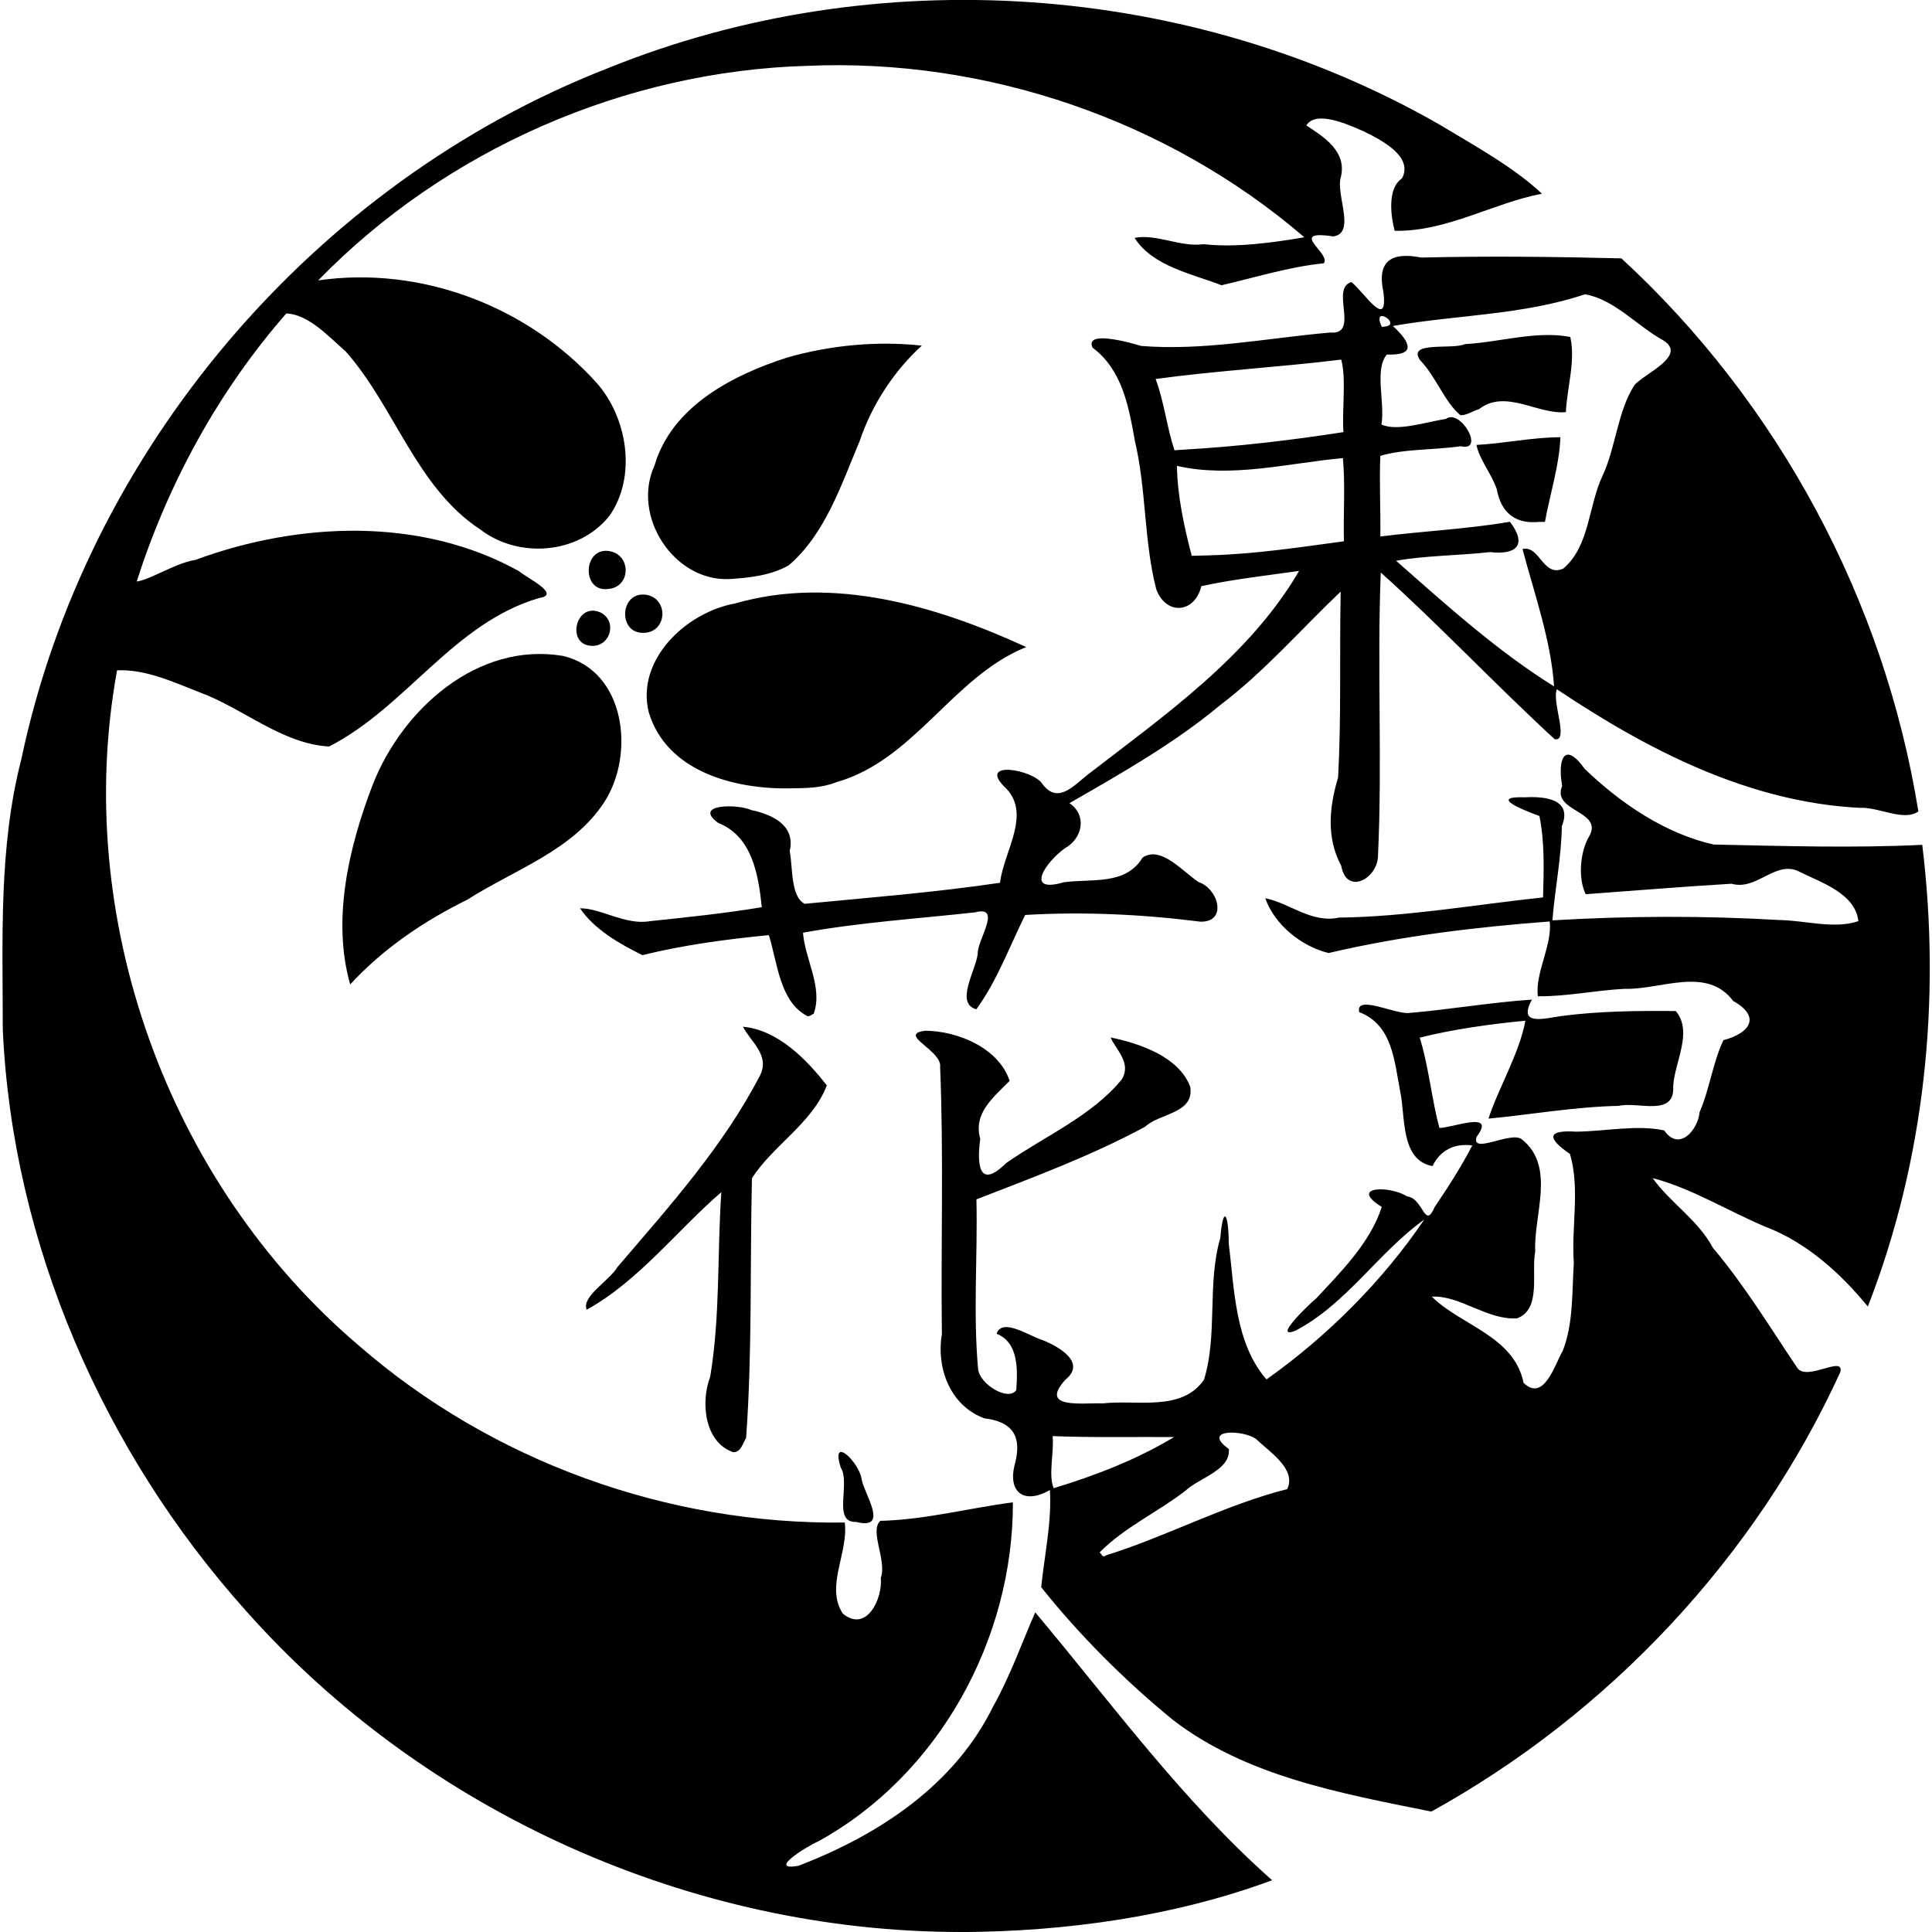
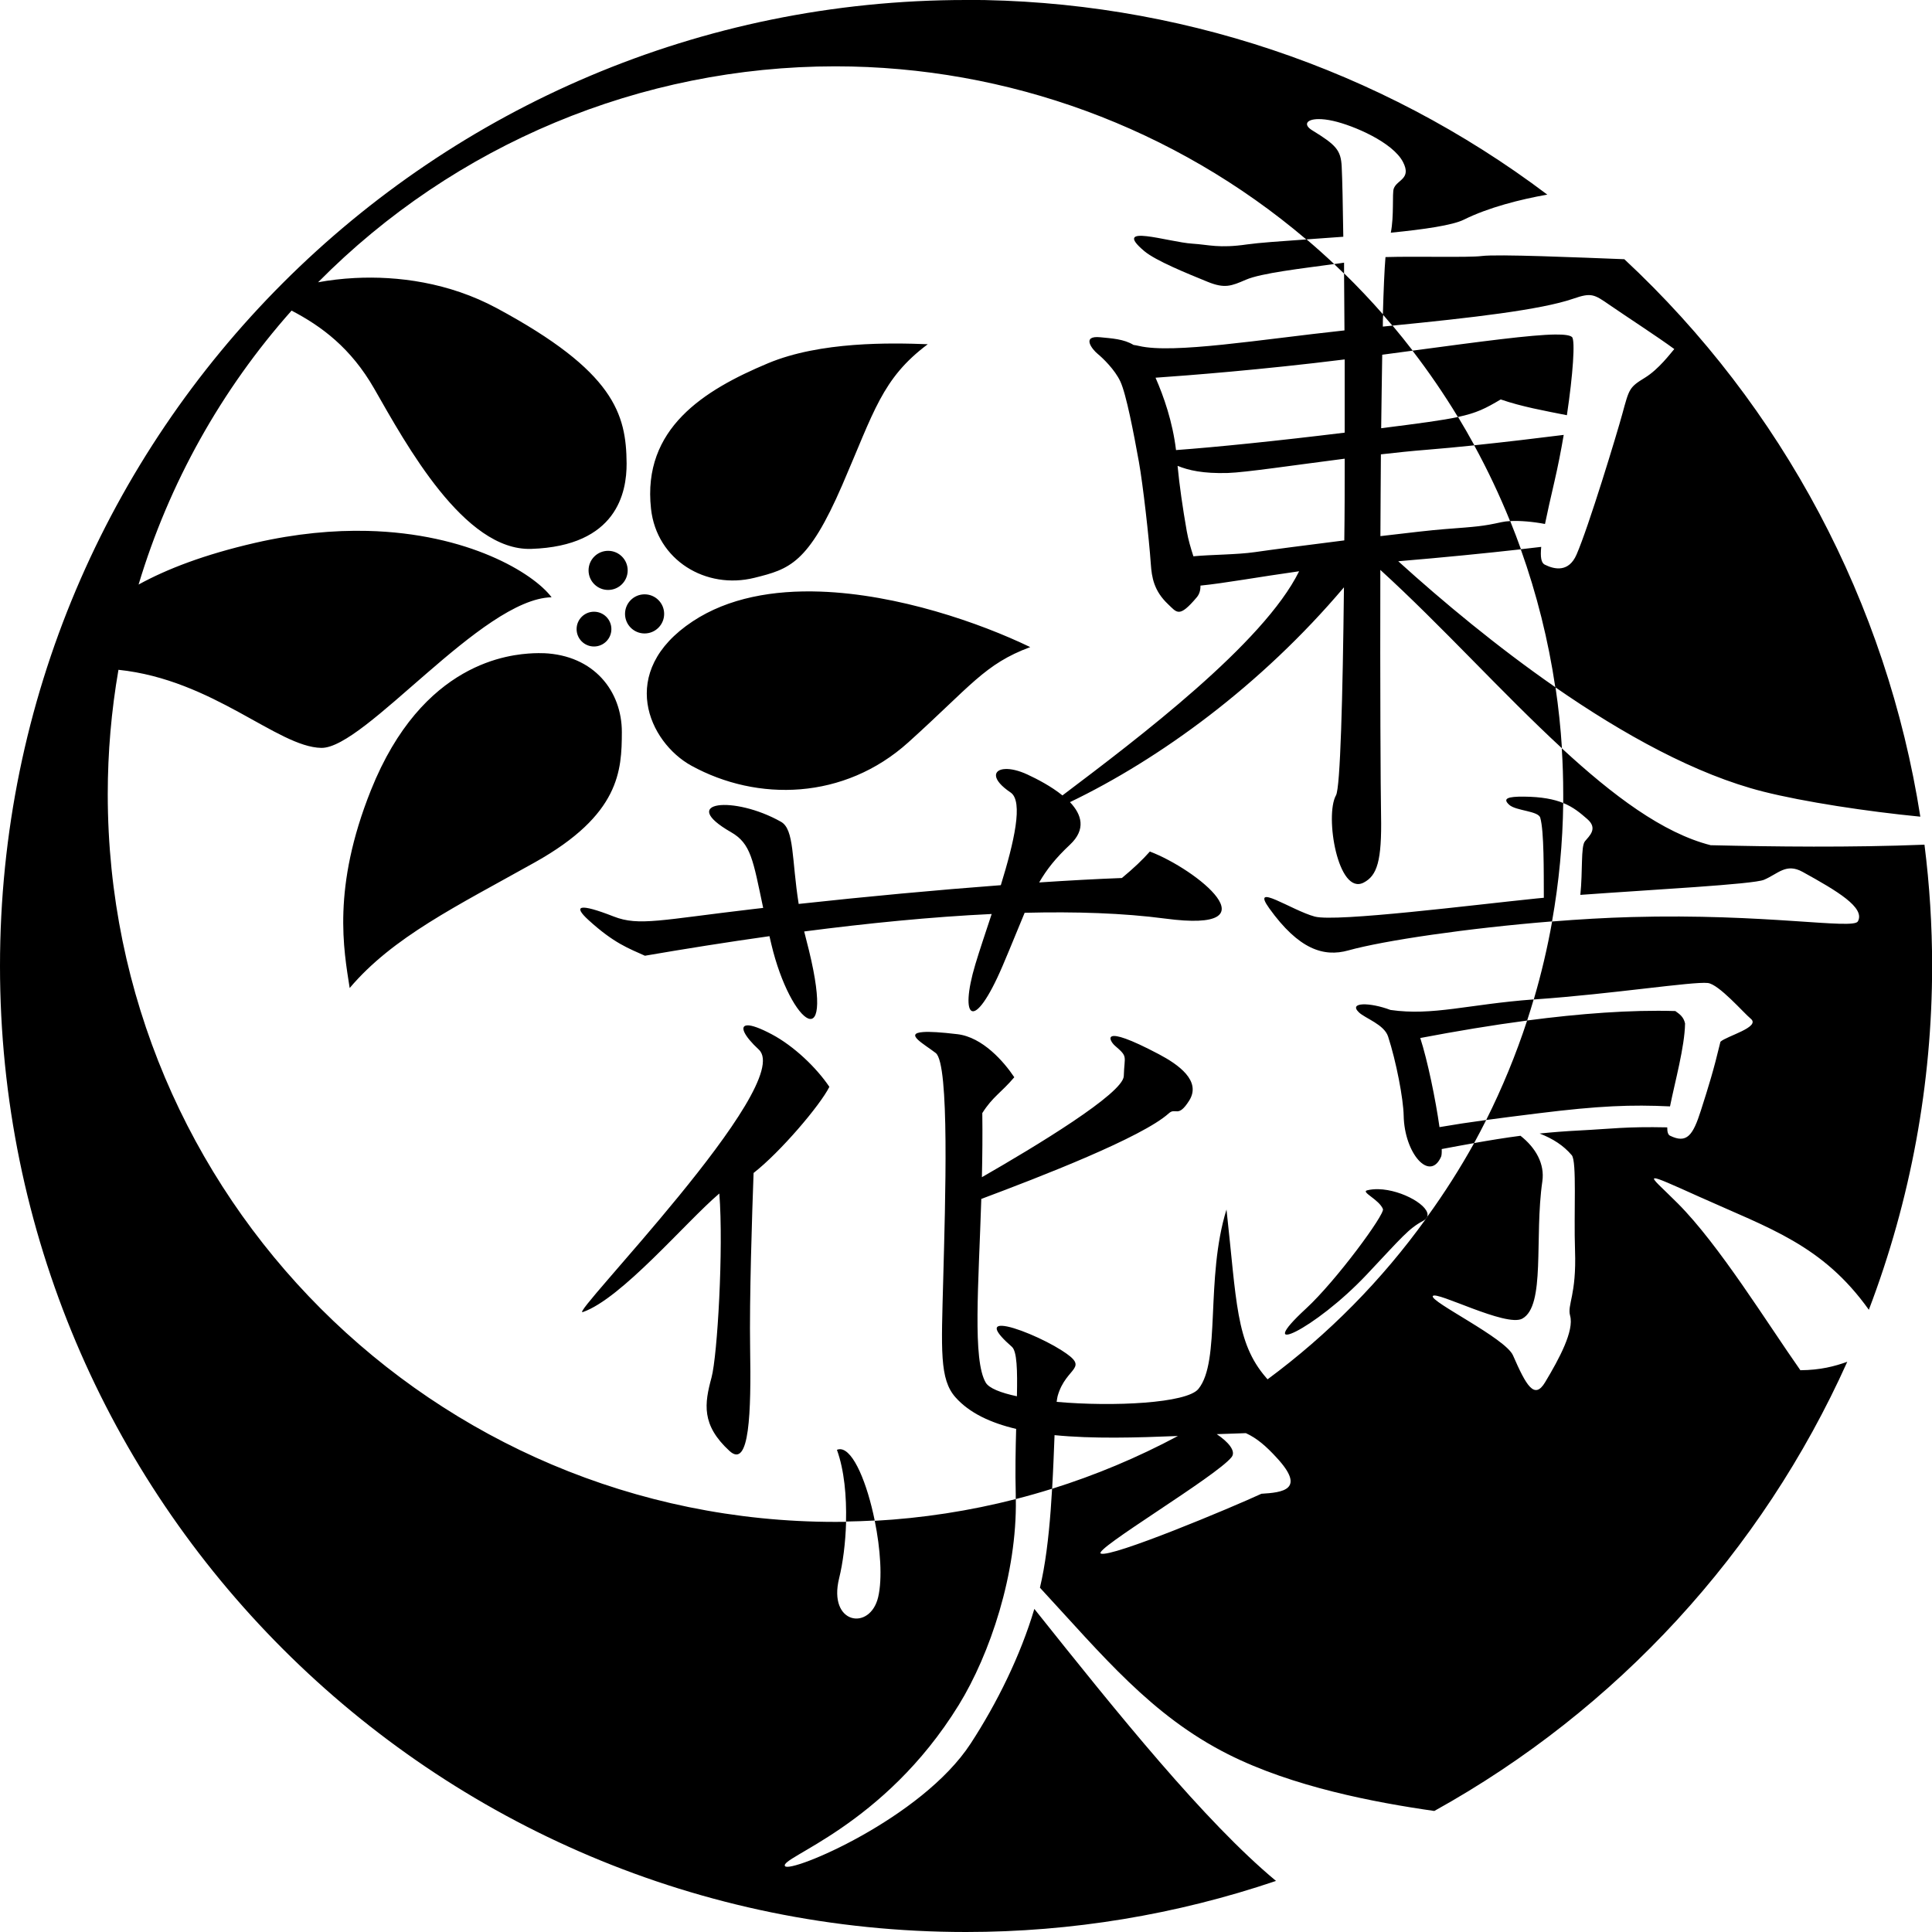
<svg xmlns="http://www.w3.org/2000/svg" version="1.1" viewBox="0 0 48 48">
-   <path d="m23.89 48c-6.707 5e-3 -13.33-2.966-17.78-7.981-3.542-3.952-5.8-9.119-6.041-14.44 0-2.248-0.106-4.521 0.462-6.72 1.612-7.666 7.262-14.31 14.56-17.16 6.642-2.694 14.48-2.16 20.69 1.406 0.859 0.519 1.83 1.049 2.528 1.708-1.198 0.225-2.371 0.948-3.659 0.921-0.082-0.31-0.205-1.043 0.183-1.303 0.291-0.547-0.53-0.962-0.954-1.168-0.39-0.173-1.188-0.532-1.423-0.146 0.443 0.289 1.012 0.647 0.857 1.284-0.133 0.432 0.383 1.393-0.188 1.473-1.164-0.177-0.029 0.442-0.239 0.668-0.862 0.086-1.712 0.355-2.536 0.545-0.745-0.287-1.716-0.474-2.162-1.177 0.545-0.108 1.134 0.237 1.717 0.157 0.817 0.091 1.739-0.043 2.501-0.172-3.387-2.911-7.901-4.455-12.36-4.259-4.527 0.132-8.982 2.084-12.14 5.33 2.545-0.366 5.184 0.633 6.904 2.532 0.777 0.86 1.022 2.343 0.326 3.325-0.775 0.962-2.269 1.053-3.204 0.331-1.59-1.042-2.123-3.047-3.345-4.424-0.422-0.368-0.916-0.917-1.473-0.943-1.692 1.934-2.942 4.236-3.718 6.66 0.341-0.043 0.968-0.462 1.455-0.535 2.567-0.947 5.598-1.079 8.043 0.278 0.174 0.157 1.07 0.582 0.5 0.668-2.124 0.619-3.309 2.715-5.218 3.689-1.178-0.069-2.129-0.947-3.217-1.347-0.655-0.255-1.338-0.577-2.051-0.546-1.118 6.13 1.251 12.73 6 16.77 3.315 2.886 7.681 4.46 12.08 4.403 0.095 0.752-0.488 1.586-0.05 2.261 0.593 0.491 0.996-0.377 0.945-0.885 0.158-0.427-0.29-1.175-0.01-1.418 1.11-0.027 2.218-0.32 3.292-0.46 0.01 3.396-1.835 6.773-4.837 8.424-0.286 0.123-1.29 0.749-0.489 0.605 1.978-0.757 3.875-1.997 4.832-3.952 0.419-0.741 0.724-1.602 1.049-2.344 1.885 2.246 3.665 4.691 5.886 6.656-2.435 0.901-5.111 1.273-7.711 1.288zm11.63-3c-2.201-0.445-4.549-0.865-6.372-2.264-1.2-0.979-2.327-2.108-3.28-3.303 0.082-0.797 0.266-1.63 0.216-2.414-0.64 0.37-1.068 0.059-0.863-0.671 0.173-0.687-0.082-1.027-0.766-1.11-0.848-0.315-1.197-1.245-1.054-2.091-0.028-2.209 0.047-4.438-0.044-6.635 0.061-0.416-1.087-0.817-0.365-0.904 0.821 9e-3 1.827 0.438 2.092 1.246-0.396 0.404-0.911 0.8-0.73 1.439-0.087 0.658-0.031 1.27 0.648 0.6 0.96-0.669 2.114-1.16 2.864-2.07 0.263-0.415-0.157-0.758-0.272-1.047 0.703 0.142 1.704 0.477 1.978 1.23 0.098 0.665-0.749 0.643-1.122 0.987-1.341 0.725-2.773 1.254-4.191 1.805 0.033 1.4-0.085 2.816 0.041 4.207 0.032 0.39 0.762 0.822 0.949 0.53 0.034-0.507 0.062-1.176-0.489-1.399 0.139-0.414 0.836 0.071 1.149 0.161 0.384 0.153 1.096 0.551 0.56 0.982-0.675 0.745 0.454 0.566 0.929 0.588 0.834-0.097 1.967 0.215 2.515-0.589 0.346-1.12 0.072-2.373 0.405-3.521 0.075-0.869 0.209-0.573 0.209 0.129 0.144 1.149 0.148 2.47 0.938 3.386 1.505-1.066 2.885-2.443 3.92-3.972-1.139 0.814-1.927 2.094-3.2 2.761-0.699 0.275 0.713-0.997 0.486-0.771 0.637-0.684 1.369-1.407 1.659-2.304-0.84-0.52 0.21-0.535 0.627-0.262 0.41 0.041 0.435 0.85 0.688 0.262 0.335-0.494 0.659-0.997 0.933-1.528-0.445-0.06-0.797 0.122-0.988 0.513-0.803-0.148-0.668-1.227-0.802-1.852-0.146-0.75-0.189-1.658-1.019-1.973-0.1-0.448 0.903 0.06 1.241 0.021 1.019-0.087 2.031-0.264 3.051-0.332-0.364 0.662 0.297 0.47 0.731 0.408 0.943-0.124 1.892-0.132 2.841-0.124 0.437 0.516-0.029 1.264-0.063 1.865 0.049 0.779-0.871 0.378-1.353 0.491-1.081 0.021-2.189 0.218-3.237 0.317 0.253-0.77 0.768-1.62 0.918-2.432-0.862 0.08-1.813 0.215-2.625 0.42 0.225 0.72 0.304 1.582 0.49 2.243 0.32 3e-3 1.427-0.448 0.924 0.219-0.149 0.462 0.872-0.161 1.13 0.07 0.839 0.679 0.283 1.866 0.325 2.779-0.102 0.528 0.16 1.443-0.452 1.662-0.742 0.051-1.419-0.579-2.117-0.538 0.72 0.716 2.042 0.976 2.279 2.14 0.506 0.492 0.773-0.452 0.975-0.796 0.267-0.689 0.226-1.449 0.274-2.179-0.065-0.896 0.159-1.859-0.096-2.71-0.569-0.391-0.582-0.603 0.164-0.554 0.716-9e-3 1.505-0.178 2.178-0.031 0.37 0.538 0.838-0.011 0.879-0.454 0.251-0.576 0.327-1.233 0.592-1.788 0.649-0.171 0.95-0.577 0.243-0.974-0.661-0.878-1.802-0.272-2.703-0.302-0.717 0.038-1.44 0.193-2.15 0.185-0.075-0.573 0.365-1.284 0.293-1.858-1.837 0.139-3.692 0.36-5.492 0.784-0.68-0.165-1.348-0.711-1.573-1.361 0.582 0.109 1.153 0.629 1.825 0.481 1.697-0.021 3.402-0.325 5.076-0.502 0.017-0.651 0.044-1.37-0.091-2.023-0.365-0.133-1.291-0.495-0.363-0.464 0.498-0.028 1.194 0.042 0.92 0.717-0.01 0.78-0.177 1.594-0.233 2.34 1.875-0.112 3.766-0.118 5.64-8e-3 0.644 0.01 1.358 0.232 1.96 0.028-0.076-0.705-0.961-0.971-1.519-1.254-0.564-0.23-1.022 0.501-1.631 0.324-1.209 0.072-2.415 0.173-3.623 0.26-0.193-0.383-0.147-1.05 0.09-1.446 0.352-0.631-0.948-0.6-0.675-1.245-0.119-0.655 0.05-1.135 0.56-0.422 0.89 0.856 1.999 1.608 3.202 1.879 1.727 0.037 3.457 0.091 5.184 8e-3 0.471 3.855 0.063 7.839-1.352 11.47-0.67-0.817-1.521-1.595-2.555-1.986-0.929-0.391-1.825-0.953-2.791-1.204 0.416 0.591 1.135 1.046 1.497 1.733 0.788 0.93 1.424 1.985 2.106 2.996 0.259 0.31 1.16-0.334 1.06 0.088-2.097 4.592-5.738 8.477-10.16 10.92zm-8.041-6.358c1.524-0.476 2.958-1.257 4.501-1.645 0.24-0.498-0.45-0.933-0.77-1.242-0.317-0.239-1.383-0.257-0.679 0.245 0.045 0.53-0.741 0.716-1.08 1.038-0.689 0.531-1.532 0.919-2.13 1.53 0.048 0.037 0.068 0.149 0.159 0.074zm-1.301-1.668c1.03-0.312 2.079-0.718 2.992-1.271-1.001-6e-3 -2.041 0.015-3.018-0.023 0.041 0.398-0.112 0.968 0.026 1.293zm-4.906 0.838c-0.601 0.024-0.134-0.956-0.383-1.35-0.268-0.835 0.47-0.127 0.519 0.296 0.066 0.363 0.698 1.265-0.136 1.054zm-3.055-1.732c-0.715-0.246-0.815-1.238-0.572-1.878 0.252-1.51 0.172-3.057 0.276-4.583-1.094 0.941-2.054 2.209-3.345 2.92-0.137-0.325 0.565-0.721 0.763-1.058 1.286-1.502 2.634-3.002 3.547-4.769 0.248-0.502-0.249-0.842-0.426-1.203 0.862 0.078 1.58 0.811 2.082 1.458-0.36 0.942-1.357 1.506-1.86 2.307-0.051 2.15 0.01 4.312-0.145 6.453-0.082 0.128-0.131 0.363-0.321 0.352zm1.833-10.84c-0.683-0.363-0.734-1.325-0.948-2.007-1.056 0.102-2.11 0.244-3.142 0.497-0.567-0.28-1.2-0.642-1.549-1.164 0.513-3e-3 1.128 0.422 1.722 0.322 0.929-0.098 1.886-0.197 2.794-0.349-0.086-0.801-0.233-1.757-1.084-2.094-0.646-0.475 0.493-0.474 0.819-0.32 0.523 0.11 1.108 0.379 0.958 1.018 0.079 0.405 0.019 1.127 0.37 1.312 1.617-0.155 3.268-0.287 4.856-0.523 0.085-0.779 0.824-1.745 0.091-2.402-0.611-0.637 0.704-0.414 0.952-0.066 0.373 0.519 0.755 0.088 1.118-0.205 1.923-1.485 4.031-2.951 5.269-5.075-0.808 0.116-1.636 0.206-2.429 0.379-0.163 0.673-0.867 0.736-1.118 0.084-0.31-1.186-0.246-2.474-0.531-3.685-0.156-0.865-0.315-1.773-1.054-2.325-0.26-0.563 1.651 0.099 1.184-0.044 1.565 0.131 3.152-0.194 4.718-0.331 0.751 0.066-0.01-1.097 0.529-1.254 0.32 0.252 0.922 1.228 0.794 0.241-0.165-0.772 0.209-0.995 0.943-0.85 1.657-0.04 3.314-0.021 4.971 0.02 3.901 3.589 6.538 8.506 7.378 13.74-0.354 0.26-0.984-0.113-1.449-0.088-2.762-0.137-5.276-1.438-7.531-2.946-0.135 0.295 0.312 1.31-0.056 1.24-1.462-1.344-2.873-2.844-4.32-4.141-0.095 2.309 0.041 4.702-0.069 7.031 0 0.563-0.777 1.008-0.913 0.257-0.376-0.698-0.297-1.475-0.078-2.197 0.082-1.535 0.032-3.078 0.064-4.617-0.968 0.918-1.901 1.996-2.998 2.823-1.146 0.956-2.478 1.707-3.741 2.433 0.448 0.308 0.324 0.88-0.12 1.126-0.476 0.344-1.005 1.127-0.022 0.84 0.687-0.096 1.535 0.085 1.958-0.612 0.458-0.315 1.005 0.359 1.399 0.609 0.478 0.16 0.722 0.991 0.043 0.982-1.443-0.183-2.911-0.253-4.358-0.167-0.387 0.783-0.708 1.654-1.214 2.344-0.537-0.151-0.01-0.967 0.035-1.378-0.016-0.345 0.626-1.213-0.073-1.03-1.42 0.156-2.876 0.25-4.268 0.505 0.052 0.669 0.501 1.361 0.266 2.013-0.055 0.019-0.101 0.08-0.167 0.056zm18.56-8.184c-0.073-1.144-0.496-2.324-0.784-3.414 0.432-0.108 0.506 0.719 1.018 0.481 0.66-0.567 0.615-1.57 0.98-2.322 0.326-0.718 0.365-1.582 0.784-2.235 0.254-0.289 1.328-0.732 0.712-1.112-0.65-0.357-1.202-1.012-1.942-1.143-1.534 0.519-3.229 0.514-4.772 0.788 0.441 0.409 0.584 0.738-0.149 0.709-0.317 0.367-0.043 1.196-0.135 1.739 0.386 0.179 1.096-0.06 1.601-0.139 0.358-0.271 0.989 0.827 0.367 0.678-0.649 0.097-1.42 0.063-1.996 0.24-0.028 0.664 0.01 1.336 0 2.003 1.07-0.134 2.164-0.186 3.222-0.365 0.44 0.588 0.148 0.825-0.498 0.753-0.769 0.086-1.603 0.084-2.332 0.215 1.247 1.1 2.542 2.265 3.924 3.121zm-0.367-4.09c-0.574 0.061-0.946-0.21-1.055-0.807-0.122-0.378-0.44-0.75-0.505-1.105 0.696-0.037 1.395-0.19 2.085-0.191-0.025 0.697-0.259 1.405-0.384 2.103h-0.102zm-1.958-2.65c-0.387-0.313-0.611-0.965-0.998-1.361-0.352-0.491 0.803-0.26 1.11-0.406 0.865-0.046 1.767-0.339 2.616-0.178 0.135 0.583-0.079 1.259-0.11 1.868-0.698 0.068-1.498-0.586-2.16-0.072-0.153 0.043-0.296 0.152-0.457 0.149zm-6.199 3.48c1.107-0.032 2.207-0.2 3.304-0.348-0.019-0.685 0.036-1.4-0.026-2.067-1.364 0.125-2.77 0.504-4.124 0.193 0.014 0.757 0.178 1.504 0.368 2.235 0.159-4e-3 0.319-8e-3 0.478-0.012zm-0.647-2.627c1.319-0.075 2.632-0.231 3.938-0.433-0.038-0.577 0.075-1.334-0.055-1.802-1.53 0.189-3.104 0.275-4.611 0.482 0.214 0.573 0.278 1.195 0.468 1.771 0.087-6e-3 0.174-0.012 0.261-0.018zm5.001-3.061c0.357-0.071-0.361-0.538-0.115-9.8e-4l0.016 0.016zm-25.74 16.35c-0.458-1.615-0.035-3.415 0.564-4.972 0.736-1.869 2.603-3.547 4.723-3.19 1.56 0.371 1.793 2.446 1.029 3.628-0.78 1.207-2.24 1.684-3.407 2.429-1.094 0.541-2.083 1.211-2.909 2.105zm10.93-4.872c-1.376 0.027-3.07-0.413-3.512-1.891-0.324-1.309 0.939-2.487 2.146-2.702 2.433-0.704 5.031 0.068 7.232 1.083-1.822 0.73-2.776 2.815-4.731 3.362-0.357 0.143-0.755 0.144-1.136 0.148zm-4.899-3.54c-0.686 0.01-0.437-1.102 0.182-0.832 0.423 0.204 0.266 0.824-0.182 0.832zm1.264-0.323c-0.652 0.024-0.6-1.034 0.053-0.947 0.573 0.087 0.533 0.933-0.053 0.947zm-0.882-1.091c-0.681 0.096-0.635-1.083 0.059-0.934 0.526 0.125 0.485 0.894-0.059 0.934zm2.995-0.245c-1.377 0.051-2.422-1.572-1.846-2.825 0.431-1.463 1.934-2.242 3.289-2.677 1.077-0.31 2.25-0.42 3.351-0.298-0.676 0.614-1.239 1.461-1.542 2.367-0.457 1.082-0.853 2.31-1.763 3.091-0.448 0.255-0.983 0.31-1.489 0.343z" />
+   <path d="m24 0a24 24 0 0 0-24 24 24 24 0 0 0 24 24 24 24 0 0 0 7.702-1.269c-1.77-1.472-3.93-4.156-6.004-6.758-0.347 1.166-0.929 2.343-1.582 3.345-1.216 1.864-4.476 3.228-4.612 3.046-0.16-0.215 2.45-0.975 4.316-4.004 0.778-1.263 1.448-3.268 1.418-5.116a18.08 18.08 0 0 1-3.505 0.54c0.141 0.695 0.193 1.435 0.085 1.895-0.2 0.85-1.253 0.676-0.97-0.468 0.092-0.373 0.159-0.876 0.173-1.402a18.08 18.08 0 0 1-0.264 2e-3 18.08 18.08 0 0 1-18.08-18.08 18.08 18.08 0 0 1 0.266-3.09c2.357 0.246 3.95 1.92 5.039 1.94 1.083 0.019 3.986-3.704 5.722-3.742-0.452-0.601-2.073-1.588-4.577-1.649-0.835-0.02-1.768 0.063-2.788 0.297-1.261 0.29-2.192 0.649-2.896 1.036a18.08 18.08 0 0 1 3.801-6.806c0.74 0.386 1.473 0.925 2.054 1.94 0.793 1.385 2.233 4.035 3.901 3.98 2.13-0.07 2.372-1.405 2.369-2.124-0.01-1.227-0.302-2.283-3.225-3.856-1.194-0.643-2.475-0.804-3.526-0.75-0.331 0.017-0.639 0.055-0.914 0.106a18.08 18.08 0 0 1 12.85-5.365 18.08 18.08 0 0 1 11.7 4.3c0.292-0.02 0.605-0.042 0.921-0.066-0.011-0.799-0.024-1.412-0.04-1.744-0.02-0.408-0.14-0.537-0.732-0.9-0.225-0.138-0.148-0.275 0.151-0.279 0.1-1e-3 0.224 0.012 0.37 0.045 0.509 0.115 1.481 0.531 1.734 1.021 0.22 0.426-0.152 0.437-0.23 0.662-0.042 0.121 0.011 0.677-0.073 1.094 0.824-0.081 1.535-0.184 1.816-0.324 0.61-0.303 1.4-0.503 2.072-0.622a24 24 0 0 0-14.45-4.838zm8.461 5.948c-0.646 0.045-1.193 0.084-1.474 0.124-0.709 0.103-0.953 7e-3 -1.36-0.018-0.592-0.036-2.034-0.52-1.197 0.185 0.286 0.24 1.06 0.553 1.572 0.762 0.426 0.174 0.591 0.105 0.949-0.05 0.386-0.168 1.399-0.281 2.196-0.391a18.08 18.08 0 0 0-0.686-0.613zm0.686 0.613a18.08 18.08 0 0 1 0.246 0.236c-8e-4 -0.092 0-0.182 0-0.271-0.078 0.012-0.16 0.023-0.243 0.035zm0.246 0.236c0 0.44 0.01 0.914 0.01 1.412-2.101 0.226-4.251 0.587-5.105 0.386-0.05-0.012-0.095-0.02-0.135-0.025-0.241-0.147-0.536-0.162-0.826-0.191-0.482-0.048-0.198 0.304-0.069 0.41 0.13 0.106 0.43 0.395 0.567 0.689 0.146 0.313 0.332 1.285 0.461 1.999 0.1 0.556 0.252 1.898 0.296 2.539 0.023 0.326 0.075 0.662 0.428 0.995 0.223 0.21 0.273 0.35 0.714-0.172 0.067-0.08 0.093-0.177 0.091-0.29 0.583-0.057 1.465-0.218 2.451-0.356-0.884 1.794-3.998 4.148-5.88 5.569-0.278-0.226-0.628-0.407-0.869-0.519-0.222-0.103-0.415-0.144-0.554-0.137-0.305 0.014-0.347 0.259 0.135 0.583 0.324 0.218 0.085 1.239-0.243 2.303-1.594 0.12-3.345 0.283-5.022 0.466-0.176-1.109-0.105-1.851-0.438-2.04-1.168-0.661-2.585-0.513-1.243 0.257 0.496 0.284 0.546 0.686 0.799 1.882-0.079 9e-3 -0.157 0.018-0.235 0.027-2.308 0.27-2.852 0.431-3.477 0.187-0.862-0.337-1.025-0.274-0.625 0.09 0.633 0.576 0.993 0.7 1.399 0.884 0.994-0.171 2.036-0.337 3.094-0.486 0.015 0.065 0.031 0.132 0.047 0.201 0.473 2 1.675 2.956 0.865-0.122-0.017-0.066-0.034-0.131-0.049-0.196 1.572-0.204 3.16-0.363 4.658-0.434-0.153 0.465-0.302 0.904-0.406 1.251-0.406 1.355-0.046 1.727 0.676 0.041 0.234-0.548 0.401-0.972 0.549-1.322 1.268-0.032 2.454 7e-3 3.492 0.144 2.775 0.369 0.778-1.226-0.381-1.666-0.18 0.203-0.389 0.404-0.695 0.658-0.618 0.023-1.312 0.061-2.055 0.11 0.189-0.327 0.412-0.607 0.765-0.938 0.407-0.382 0.291-0.75 0-1.057 2.23-1.072 4.745-2.899 6.807-5.337-0.03 2.741-0.091 4.979-0.197 5.166-0.286 0.505 0.049 2.506 0.69 2.168 0.328-0.173 0.451-0.527 0.429-1.672-0.012-0.604-0.025-3.248-0.018-6.095 1.516 1.38 3.033 3.067 4.512 4.432a18.08 18.08 0 0 0-0.16-1.515c-1.445-1.002-2.802-2.131-3.907-3.132 1.092-0.091 2.198-0.201 3.049-0.297a18.08 18.08 0 0 0-0.267-0.701c-0.082 4e-3 -0.155 0.013-0.217 0.027-0.467 0.103-0.592 0.11-1.425 0.174-0.281 0.021-0.889 0.09-1.583 0.173 0-0.684 0.01-1.37 0.012-2.032 0.39-0.045 0.77-0.084 1.121-0.112 0.374-0.03 0.784-0.069 1.201-0.112a18.08 18.08 0 0 0-0.405-0.704c-0.388 0.083-0.947 0.157-1.91 0.279 0.01-0.65 0.015-1.267 0.026-1.826 0.263-0.035 0.515-0.069 0.757-0.101a18.08 18.08 0 0 0-0.5-0.622c-0.08 8e-3 -0.161 0.016-0.242 0.024 0-0.102 0-0.201 0.01-0.297a18.08 18.08 0 0 0-0.966-1.02zm0.966 1.02a18.08 18.08 0 0 1 0.234 0.273c1.957-0.193 3.687-0.391 4.491-0.668 0.456-0.158 0.52-0.112 0.912 0.159 0.373 0.258 1.2 0.795 1.601 1.091-0.092 0.106-0.385 0.5-0.726 0.71-0.395 0.242-0.393 0.273-0.565 0.902-0.138 0.505-0.837 2.807-1.138 3.496-0.191 0.438-0.537 0.375-0.79 0.248-0.087-0.044-0.112-0.186-0.087-0.441-0.156 0.019-0.326 0.039-0.508 0.059a18.08 18.08 0 0 1 0.858 3.429c1.689 1.171 3.498 2.171 5.166 2.592 1.014 0.256 2.585 0.495 3.903 0.623a24 24 0 0 0-7.354-13.85c-1.144-0.044-3.156-0.13-3.546-0.079-0.314 0.041-1.639 3e-3 -2.388 0.026-0.026 0.307-0.047 0.805-0.065 1.432zm0.734 0.895a18.08 18.08 0 0 1 1.128 1.648c0.469-0.1 0.686-0.212 1.064-0.436 0.52 0.18 1.092 0.282 1.644 0.392 0.152-1.015 0.21-1.865 0.127-1.942-0.05-0.046-0.19-0.065-0.418-0.063-0.599 7e-3 -1.802 0.168-3.545 0.401zm1.533 2.352a18.08 18.08 0 0 1 0.891 1.882c0.248-0.013 0.57 0.015 0.868 0.072 0.058-0.285 0.137-0.634 0.234-1.052 0.087-0.376 0.165-0.773 0.231-1.161-0.655 0.082-1.454 0.178-2.225 0.258zm2.176 7.526a18.08 18.08 0 0 1 0.036 1.139 18.08 18.08 0 0 1 0 0.222c0.259 0.105 0.425 0.249 0.596 0.397 0.274 0.236 0.052 0.42-0.057 0.554-0.105 0.129-0.052 0.743-0.114 1.331 1.778-0.13 4.295-0.261 4.563-0.375 0.354-0.15 0.548-0.423 0.96-0.196 0.86 0.475 1.562 0.889 1.372 1.23-0.117 0.209-2.295-0.201-5.628-0.108-0.627 0.017-1.297 0.056-1.968 0.11a18.08 18.08 0 0 1-0.456 1.938c0.022-2e-3 0.043-3e-3 0.065-5e-3 1.873-0.131 3.882-0.445 4.257-0.405 0.277 0.029 0.89 0.741 1.069 0.888 0.254 0.209-0.601 0.429-0.753 0.572-0.172 0.718-0.294 1.107-0.485 1.705-0.198 0.623-0.35 0.834-0.77 0.628-0.048-0.024-0.068-0.096-0.067-0.206-1.031-0.022-1.375 0.036-2.176 0.077-0.355 0.018-0.681 0.044-0.994 0.076 0.326 0.127 0.59 0.294 0.798 0.539 0.129 0.151 0.048 1.428 0.081 2.365 0.039 1.117-0.198 1.346-0.122 1.622 0.103 0.373-0.266 1.063-0.622 1.655-0.264 0.439-0.466 0.089-0.797-0.669-0.187-0.428-2.073-1.339-1.992-1.474 0.081-0.135 1.82 0.778 2.221 0.562 0.585-0.316 0.297-2.011 0.5-3.412 0.063-0.435-0.165-0.835-0.543-1.132-0.383 0.05-0.757 0.111-1.151 0.181a18.08 18.08 0 0 1-1.164 1.829c-0.01 0.018-0.018 0.036-0.033 0.052a18.08 18.08 0 0 1-3.936 3.989c-0.014-0.016-0.028-0.032-0.042-0.049-0.749-0.87-0.724-1.88-0.978-4.17-0.534 1.719-0.134 3.77-0.699 4.459-0.289 0.352-2.095 0.446-3.521 0.32 0.01-0.063 0.015-0.111 0.025-0.145 0.21-0.745 0.831-0.669 0.095-1.137-0.437-0.278-1.179-0.597-1.478-0.608-0.205-8e-3 -0.203 0.129 0.246 0.522 0.127 0.111 0.139 0.579 0.125 1.229-0.404-0.086-0.693-0.2-0.775-0.34-0.329-0.565-0.178-2.41-0.11-4.563 1.47-0.55 3.997-1.529 4.658-2.126 0.173-0.157 0.226 0.128 0.506-0.315 0.312-0.493-0.27-0.9-0.755-1.156-1.497-0.79-1.224-0.327-1.089-0.21 0.333 0.287 0.235 0.238 0.22 0.755-0.013 0.43-2.188 1.745-3.525 2.512 0.012-0.522 0.017-1.058 0.01-1.593 0.258-0.408 0.466-0.503 0.795-0.89-0.257-0.385-0.786-0.996-1.414-1.07-0.421-0.05-0.69-0.065-0.85-0.053-0.479 0.033 0.022 0.297 0.312 0.521 0.348 0.27 0.237 3.676 0.186 5.625-0.046 1.757-0.095 2.479 0.305 2.929 0.346 0.39 0.873 0.635 1.507 0.785-0.014 0.506-0.025 1.064-0.01 1.623v0.12a18.08 18.08 0 0 0 0.904-0.257c0.028-0.485 0.045-0.948 0.06-1.331 0.949 0.094 2.026 0.063 3.065 0.021a18.08 18.08 0 0 1-3.126 1.311c-0.039 0.682-0.101 1.41-0.214 2.034-0.025 0.14-0.055 0.282-0.088 0.424 1.558 1.685 2.766 3.176 4.674 4.138 1.61 0.811 3.635 1.196 5.124 1.409a24 24 0 0 0 10.26-11.16c-0.317 0.114-0.669 0.206-1.165 0.21-0.832-1.183-2.017-3.111-3.041-4.14-0.399-0.401-0.671-0.624-0.578-0.629 0.077-4e-3 0.403 0.142 1.113 0.462 1.741 0.784 3.057 1.194 4.207 2.805a24 24 0 0 0 1.572-8.538 24 24 0 0 0-0.19-3.017c-1.829 0.073-3.745 0.05-5.312 0.013-1.188-0.302-2.428-1.235-3.696-2.405zm-3.376 11.69a18.08 18.08 0 0 0 0.033-0.052c0.094-0.254-0.62-0.67-1.213-0.683-0.098-2e-3 -0.192 6e-3 -0.279 0.028-0.164 0.041 0.297 0.229 0.392 0.466 0.051 0.128-1.162 1.782-1.912 2.473-1.357 1.25 0.207 0.536 1.514-0.851 0.878-0.932 1.034-1.136 1.399-1.331 0.028-0.015 0.051-0.032 0.067-0.05zm1.198-1.881a18.08 18.08 0 0 0 0.3-0.573c-0.452 0.061-0.78 0.112-1.16 0.177-0.096-0.683-0.299-1.665-0.478-2.214 0.889-0.169 1.783-0.319 2.655-0.434a18.08 18.08 0 0 0 0.163-0.525c-1.621 0.12-2.502 0.414-3.558 0.262-0.507-0.192-1.056-0.199-0.783 0.061 0.158 0.15 0.626 0.299 0.724 0.6 0.202 0.621 0.379 1.543 0.387 1.968 0.019 0.938 0.648 1.653 0.929 1.018 0.014-0.031 0.019-0.098 0.016-0.191 0.283-0.053 0.549-0.103 0.806-0.148zm1.317-3.044a18.08 18.08 0 0 1-1.017 2.471c0.337-0.046 0.744-0.098 1.293-0.166 1.513-0.188 2.313-0.218 3.274-0.172 0.123-0.613 0.364-1.477 0.374-2.06-0.037-0.167-0.134-0.231-0.242-0.309-1.114-0.033-2.373 0.063-3.683 0.235zm0.619-2.463a18.08 18.08 0 0 0 0.278-2.942c-0.23-0.093-0.534-0.154-0.978-0.158-0.395-3e-3 -0.54 0.044-0.363 0.204 0.167 0.151 0.72 0.148 0.77 0.32 0.097 0.331 0.086 1.347 0.089 1.989-0.062 6e-3 -0.122 0.012-0.179 0.017-1.544 0.157-4.981 0.592-5.512 0.45-0.574-0.154-1.611-0.874-1.13-0.204 0.731 1.018 1.35 1.216 1.963 1.045 0.882-0.246 2.98-0.554 5.062-0.721zm-17.54 14.91a18.08 18.08 0 0 0 0.712-0.025c-0.186-0.917-0.526-1.756-0.854-1.772-0.028-1e-3 -0.057 3e-3 -0.085 0.015 0.183 0.504 0.242 1.158 0.226 1.782zm2.028-29.25c-0.913-0.035-2.666-0.072-3.969 0.474-1.592 0.667-3.123 1.62-2.905 3.612 0.14 1.283 1.368 2.018 2.572 1.717 0.867-0.216 1.332-0.347 2.181-2.308 0.787-1.819 0.987-2.645 2.122-3.494zm10.36 0.379v1.818c-1.691 0.207-3.196 0.36-4.19 0.433-0.086-0.71-0.304-1.329-0.509-1.798 0.823-0.057 2.662-0.2 4.698-0.454zm6e-4 2.464c0 0.68 0 1.363-0.01 2.031-0.934 0.117-1.845 0.236-2.219 0.291-0.448 0.065-1.084 0.061-1.53 0.104-0.062-0.194-0.126-0.404-0.165-0.625-0.103-0.588-0.182-1.139-0.228-1.622 0.27 0.11 0.63 0.195 1.249 0.177 0.437-0.013 1.636-0.193 2.903-0.355zm-18.3 2.29a0.486 0.486 0 0 0-0.486 0.486 0.486 0.486 0 0 0 0.486 0.486 0.486 0.486 0 0 0 0.486-0.486 0.486 0.486 0 0 0-0.486-0.486zm5.269 1.013c-1.159-0.04-2.279 0.152-3.166 0.738-1.898 1.254-1.088 3.008-0.035 3.587 1.639 0.901 3.798 0.856 5.392-0.581 1.555-1.402 1.893-1.944 3.027-2.365-1.248-0.602-3.287-1.312-5.218-1.379zm-4.363 0.068a0.486 0.486 0 0 0-0.486 0.486 0.486 0.486 0 0 0 0.486 0.486 0.486 0.486 0 0 0 0.486-0.486 0.486 0.486 0 0 0-0.486-0.486zm-1.257 0.432a0.432 0.432 0 0 0-0.432 0.432 0.432 0.432 0 0 0 0.432 0.432 0.432 0.432 0 0 0 0.432-0.432 0.432 0.432 0 0 0-0.432-0.432zm-1.251 1.031c-0.083-3e-3 -0.17-3e-3 -0.258 1e-3 -0.571 0.028-2.753 0.203-4.033 3.402-0.973 2.431-0.674 3.969-0.528 4.915 1.072-1.266 2.648-2.029 4.604-3.124 2.114-1.183 2.155-2.28 2.158-3.236 0-1.014-0.69-1.907-1.943-1.959zm5.064 9.246c-0.207 4e-3 -0.088 0.26 0.281 0.601 0.93 0.863-4.758 6.657-4.371 6.522 0.965-0.336 2.56-2.24 3.391-2.946 0.107 1.37-0.048 4.033-0.194 4.572-0.176 0.649-0.258 1.177 0.446 1.824 0.5 0.46 0.54-0.959 0.513-2.554-0.02-1.215 0.048-3.326 0.086-4.352 0.662-0.516 1.653-1.68 1.883-2.14-0.325-0.482-0.885-1.015-1.429-1.304-0.299-0.159-0.497-0.226-0.606-0.224zm12.38 10.13c0.275 0.124 0.508 0.327 0.766 0.609 0.744 0.802 0.142 0.867-0.377 0.898-0.733 0.34-3.726 1.592-3.989 1.486-0.215-0.087 2.877-1.922 3.249-2.398 0.116-0.149-0.088-0.38-0.37-0.569 0.151-6e-3 0.3-0.011 0.447-0.015 0.097-3e-3 0.189-6e-3 0.276-0.01z" />
</svg>
